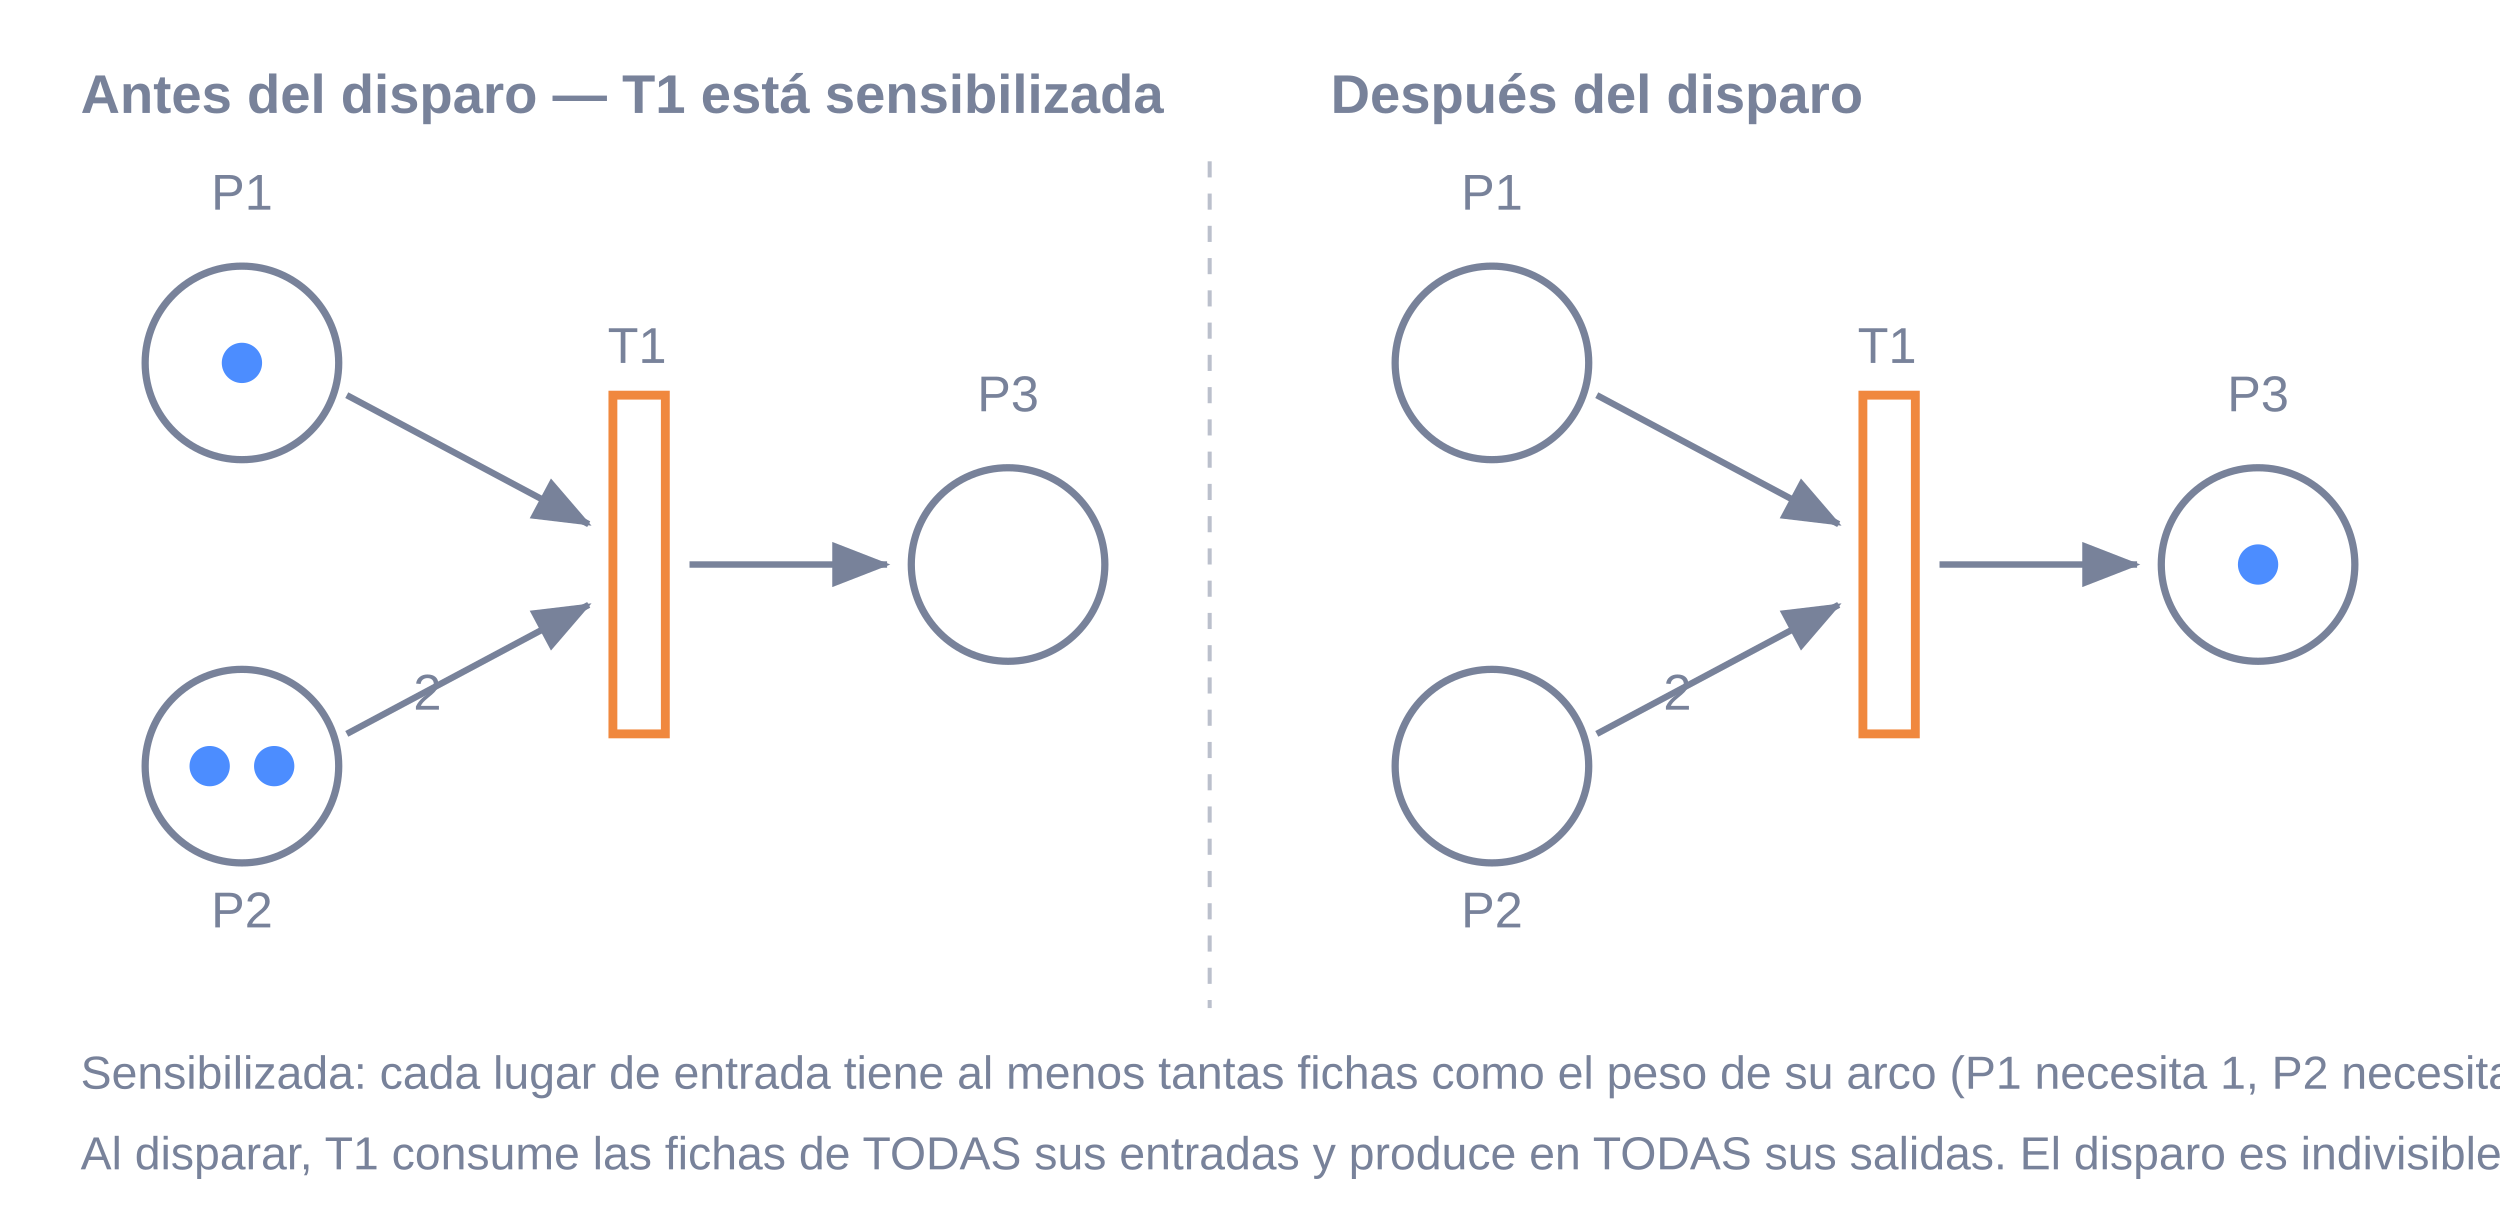
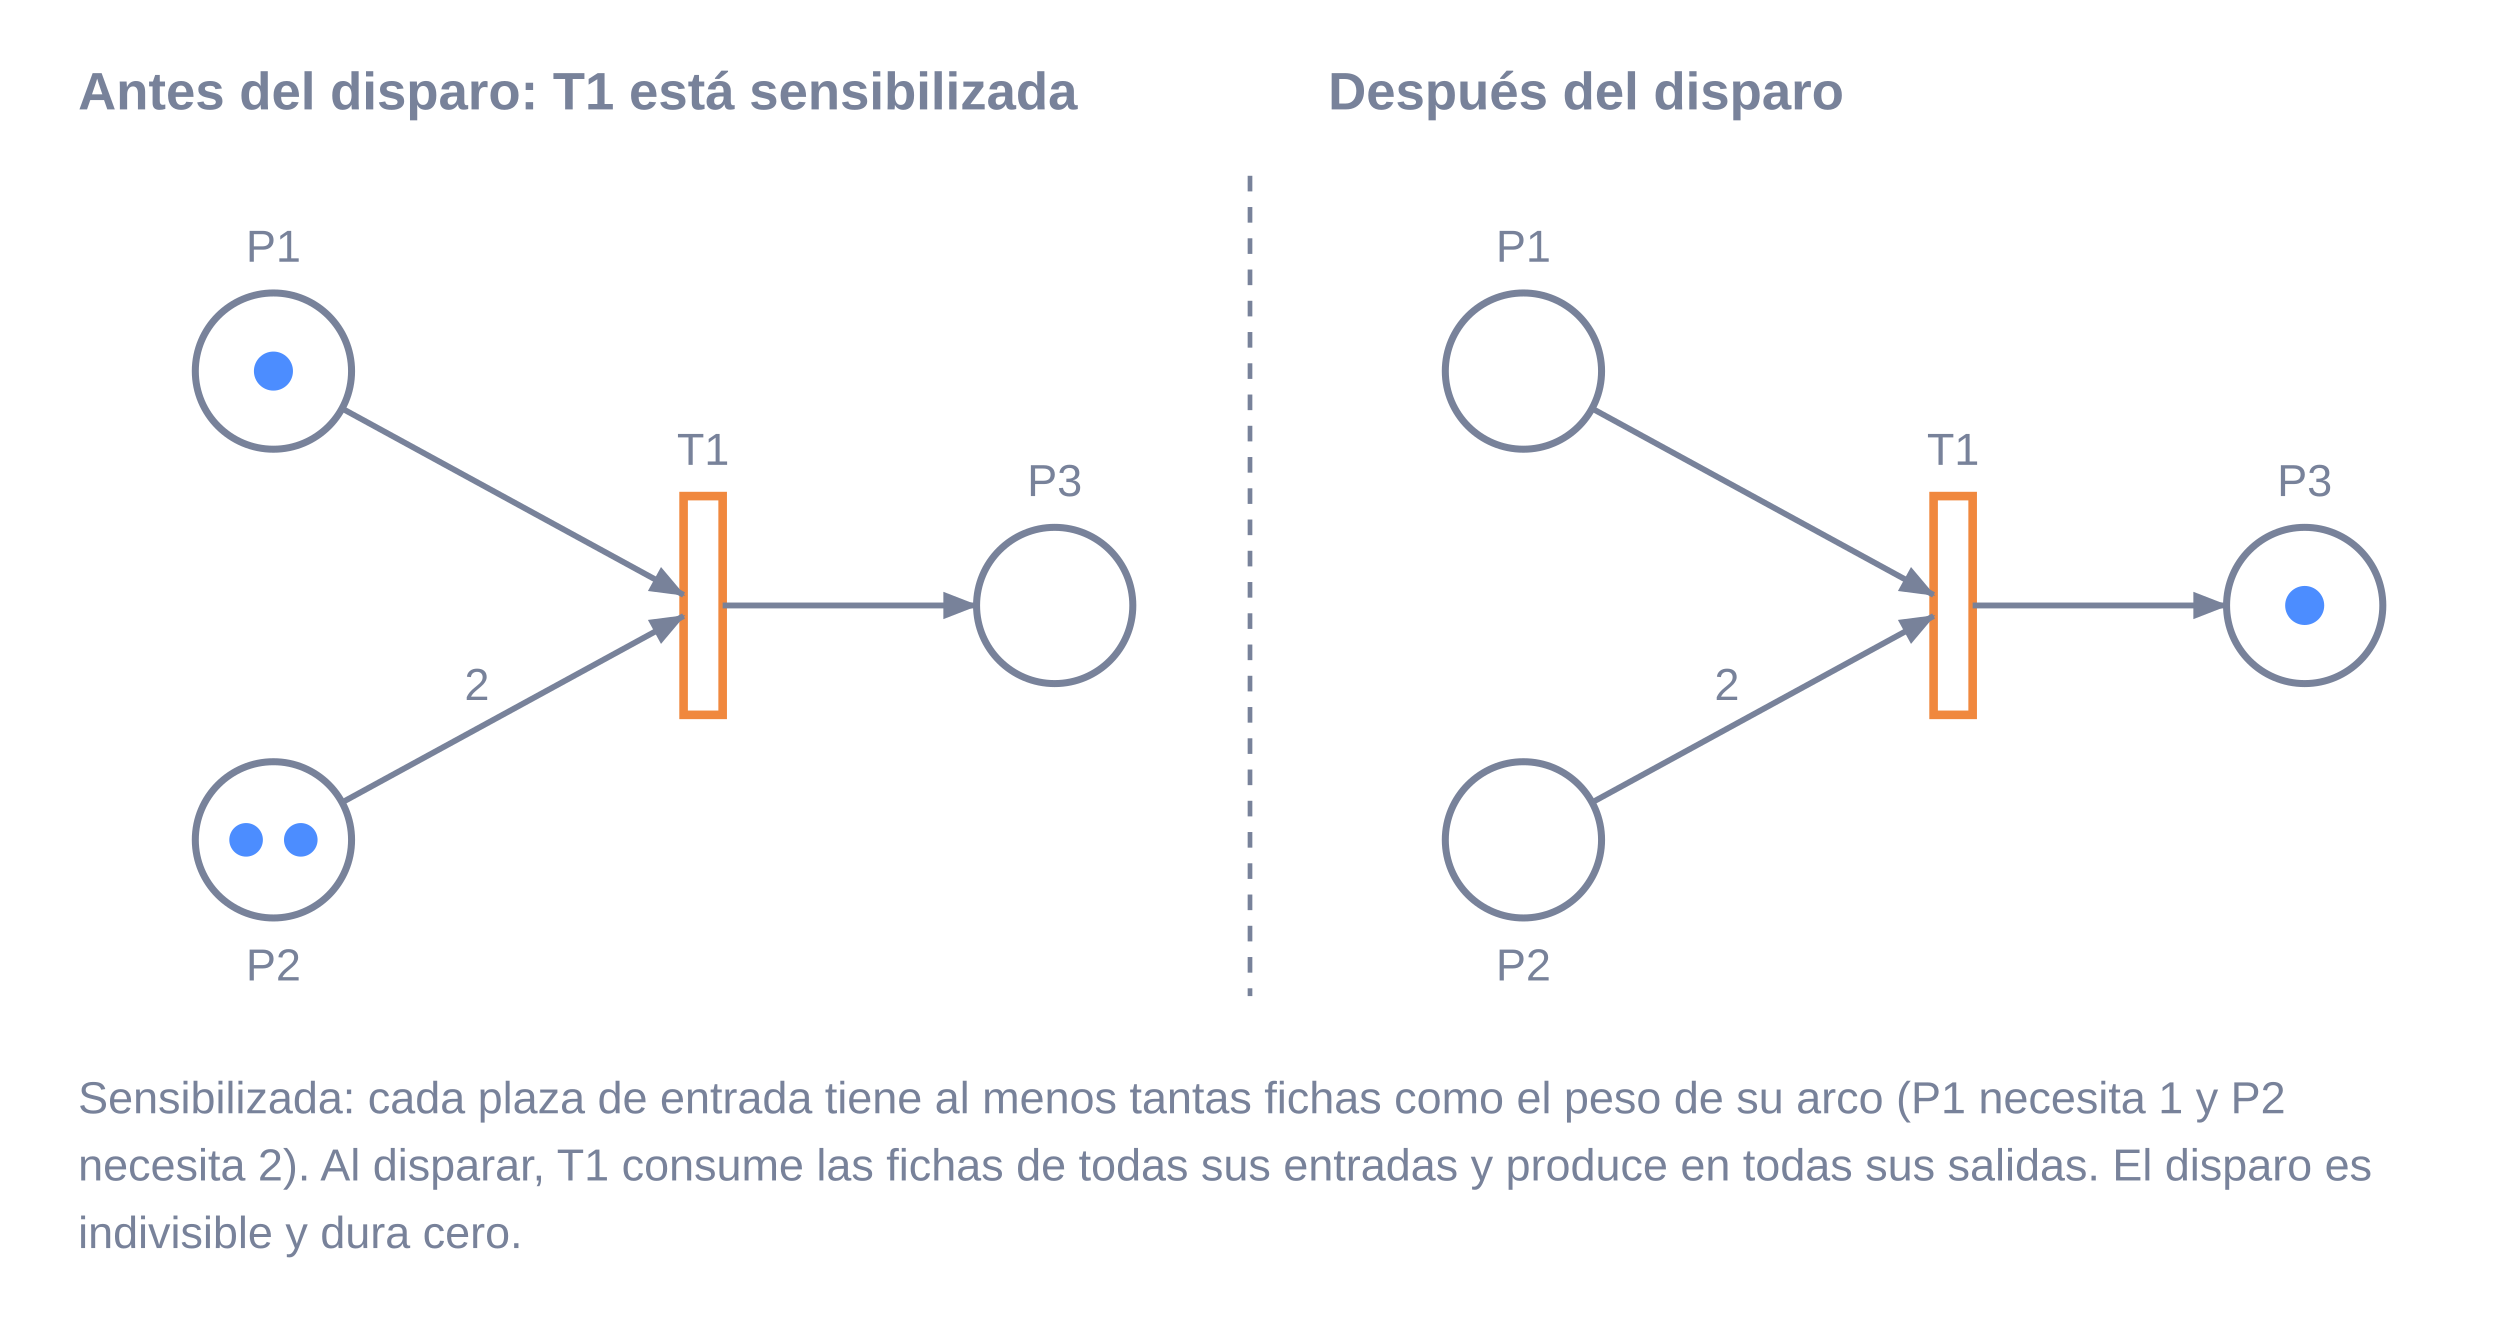
- <svg xmlns="http://www.w3.org/2000/svg" width="620" height="300" viewBox="0 0 620 300" version="1.1">
-   <style>
-     text { font-family: "Segoe UI", "Helvetica Neue", Arial, sans-serif; fill: #78829a; }
-     .tit { font-size: 13.5px; font-weight: 600; }
-     .cap { font-size: 11.5px; }
-     .lb  { font-size: 12.5px; text-anchor: middle; }
-     .pl  { fill: none; stroke: #78829a; stroke-width: 1.8; }
-     .tr  { fill: none; stroke: #f0883e; stroke-width: 2.2; }
-     .tk  { fill: #4c8dff; }
-     .edge { fill: none; stroke: #78829a; stroke-width: 1.6; marker-end: url(#ah); }
-   </style>
+ <svg xmlns="http://www.w3.org/2000/svg" width="640" height="340" viewBox="0 0 640 340" version="1.1">
+   <style>text { font-family: "Segoe UI", "Helvetica Neue", Arial, sans-serif; }</style>
  <defs>
-     <marker id="ah" markerWidth="9" markerHeight="7" refX="8.5" refY="3.5" orient="auto">
+     <marker id="ah-78829a" markerWidth="9" markerHeight="7" refX="8.5" refY="3.5" orient="auto" markerUnits="userSpaceOnUse">
      <polygon points="0 0, 9 3.5, 0 7" fill="#78829a" />
    </marker>
  </defs>
-   <text class="tit" x="20" y="28" fill="#3fb950">Antes del disparo — T1 está sensibilizada</text>
-   <circle class="pl" cx="60" cy="90" r="24" />
-   <circle class="tk" cx="60" cy="90" r="5" />
-   <text class="lb" x="60" y="52">P1</text>
-   <circle class="pl" cx="60" cy="190" r="24" />
-   <circle class="tk" cx="52" cy="190" r="5" />
-   <circle class="tk" cx="68" cy="190" r="5" />
-   <text class="lb" x="60" y="230">P2</text>
-   <rect class="tr" x="152" y="98" width="13" height="84" />
-   <text class="lb" x="158" y="90" fill="#f0883e">T1</text>
-   <line class="edge" x1="86" y1="98" x2="146" y2="130" />
-   <line class="edge" x1="86" y1="182" x2="146" y2="150" />
-   <text class="lb" x="106" y="176">2</text>
-   <circle class="pl" cx="250" cy="140" r="24" />
-   <text class="lb" x="250" y="102">P3</text>
-   <line class="edge" x1="171" y1="140" x2="220" y2="140" />
-   <line x1="300" y1="40" x2="300" y2="250" stroke="#78829a" stroke-width="1" stroke-dasharray="4 4" opacity="0.5" />
-   <text class="tit" x="330" y="28" fill="#ff6b6b">Después del disparo</text>
-   <circle class="pl" cx="370" cy="90" r="24" />
-   <text class="lb" x="370" y="52">P1</text>
-   <circle class="pl" cx="370" cy="190" r="24" />
-   <text class="lb" x="370" y="230">P2</text>
-   <rect class="tr" x="462" y="98" width="13" height="84" />
-   <text class="lb" x="468" y="90" fill="#f0883e">T1</text>
-   <line class="edge" x1="396" y1="98" x2="456" y2="130" />
-   <line class="edge" x1="396" y1="182" x2="456" y2="150" />
-   <text class="lb" x="416" y="176">2</text>
-   <circle class="pl" cx="560" cy="140" r="24" />
-   <circle class="tk" cx="560" cy="140" r="5" />
-   <text class="lb" x="560" y="102">P3</text>
-   <line class="edge" x1="481" y1="140" x2="530" y2="140" />
-   <text class="cap" x="20" y="270">Sensibilizada: cada lugar de entrada tiene al menos tantas fichas como el peso de su arco (P1 necesita 1, P2 necesita 2).</text>
-   <text class="cap" x="20" y="290">Al disparar, T1 consume las fichas de TODAS sus entradas y produce en TODAS sus salidas. El disparo es indivisible y de duración cero.</text>
+   <text x="20.0" y="28.0" text-anchor="start" style="font-size:13.5px;fill:#78829a;font-weight:600">Antes del disparo: T1 está sensibilizada</text>
+   <circle cx="70" cy="95" r="20" fill="none" stroke="#78829a" stroke-width="1.8" />
+   <circle cx="70" cy="95" r="5" fill="#4c8dff" />
+   <text x="70.0" y="67.0" text-anchor="middle" style="font-size:11.5px;fill:#78829a">P1</text>
+   <circle cx="70" cy="215" r="20" fill="none" stroke="#78829a" stroke-width="1.8" />
+   <circle cx="63" cy="215" r="4.3" fill="#4c8dff" />
+   <circle cx="77" cy="215" r="4.3" fill="#4c8dff" />
+   <text x="70.0" y="251.0" text-anchor="middle" style="font-size:11.5px;fill:#78829a">P2</text>
+   <rect x="175.0" y="127.0" width="10" height="56" fill="none" stroke="#f0883e" stroke-width="2.2" />
+   <text x="180.0" y="119.0" text-anchor="middle" style="font-size:11.5px;fill:#78829a">T1</text>
+   <circle cx="270" cy="155" r="20" fill="none" stroke="#78829a" stroke-width="1.8" />
+   <text x="270.0" y="127.0" text-anchor="middle" style="font-size:11.5px;fill:#78829a">P3</text>
+   <path d="M 87.6 104.6 L 175.0 152.3" fill="none" stroke="#78829a" stroke-width="1.5" marker-end="url(#ah-78829a)" />
+   <path d="M 87.6 205.4 L 175.0 157.7" fill="none" stroke="#78829a" stroke-width="1.5" marker-end="url(#ah-78829a)" />
+   <text x="122.1" y="179.2" text-anchor="middle" style="font-size:11.5px;fill:#78829a">2</text>
+   <path d="M 185.0 155.0 L 250.0 155.0" fill="none" stroke="#78829a" stroke-width="1.5" marker-end="url(#ah-78829a)" />
+   <text x="340.0" y="28.0" text-anchor="start" style="font-size:13.5px;fill:#78829a;font-weight:600">Después del disparo</text>
+   <circle cx="390" cy="95" r="20" fill="none" stroke="#78829a" stroke-width="1.8" />
+   <text x="390.0" y="67.0" text-anchor="middle" style="font-size:11.5px;fill:#78829a">P1</text>
+   <circle cx="390" cy="215" r="20" fill="none" stroke="#78829a" stroke-width="1.8" />
+   <text x="390.0" y="251.0" text-anchor="middle" style="font-size:11.5px;fill:#78829a">P2</text>
+   <rect x="495.0" y="127.0" width="10" height="56" fill="none" stroke="#f0883e" stroke-width="2.2" />
+   <text x="500.0" y="119.0" text-anchor="middle" style="font-size:11.5px;fill:#78829a">T1</text>
+   <circle cx="590" cy="155" r="20" fill="none" stroke="#78829a" stroke-width="1.8" />
+   <circle cx="590" cy="155" r="5" fill="#4c8dff" />
+   <text x="590.0" y="127.0" text-anchor="middle" style="font-size:11.5px;fill:#78829a">P3</text>
+   <path d="M 407.6 104.6 L 495.0 152.3" fill="none" stroke="#78829a" stroke-width="1.5" marker-end="url(#ah-78829a)" />
+   <path d="M 407.6 205.4 L 495.0 157.7" fill="none" stroke="#78829a" stroke-width="1.5" marker-end="url(#ah-78829a)" />
+   <text x="442.1" y="179.2" text-anchor="middle" style="font-size:11.5px;fill:#78829a">2</text>
+   <path d="M 505.0 155.0 L 570.0 155.0" fill="none" stroke="#78829a" stroke-width="1.5" marker-end="url(#ah-78829a)" />
+   <line x1="320.0" y1="45.0" x2="320.0" y2="255.0" stroke="#78829a" stroke-width="1.2" stroke-dasharray="4 4" />
+   <text x="20.0" y="285.0" text-anchor="start" style="font-size:11.5px;fill:#78829a">Sensibilizada: cada plaza de entrada tiene al menos tantas fichas como el peso de su arco (P1 necesita 1 y P2</text>
+   <text x="20.0" y="302.2" text-anchor="start" style="font-size:11.5px;fill:#78829a">necesita 2). Al disparar, T1 consume las fichas de todas sus entradas y produce en todas sus salidas. El disparo es</text>
+   <text x="20.0" y="319.5" text-anchor="start" style="font-size:11.5px;fill:#78829a">indivisible y dura cero.</text>
</svg>
